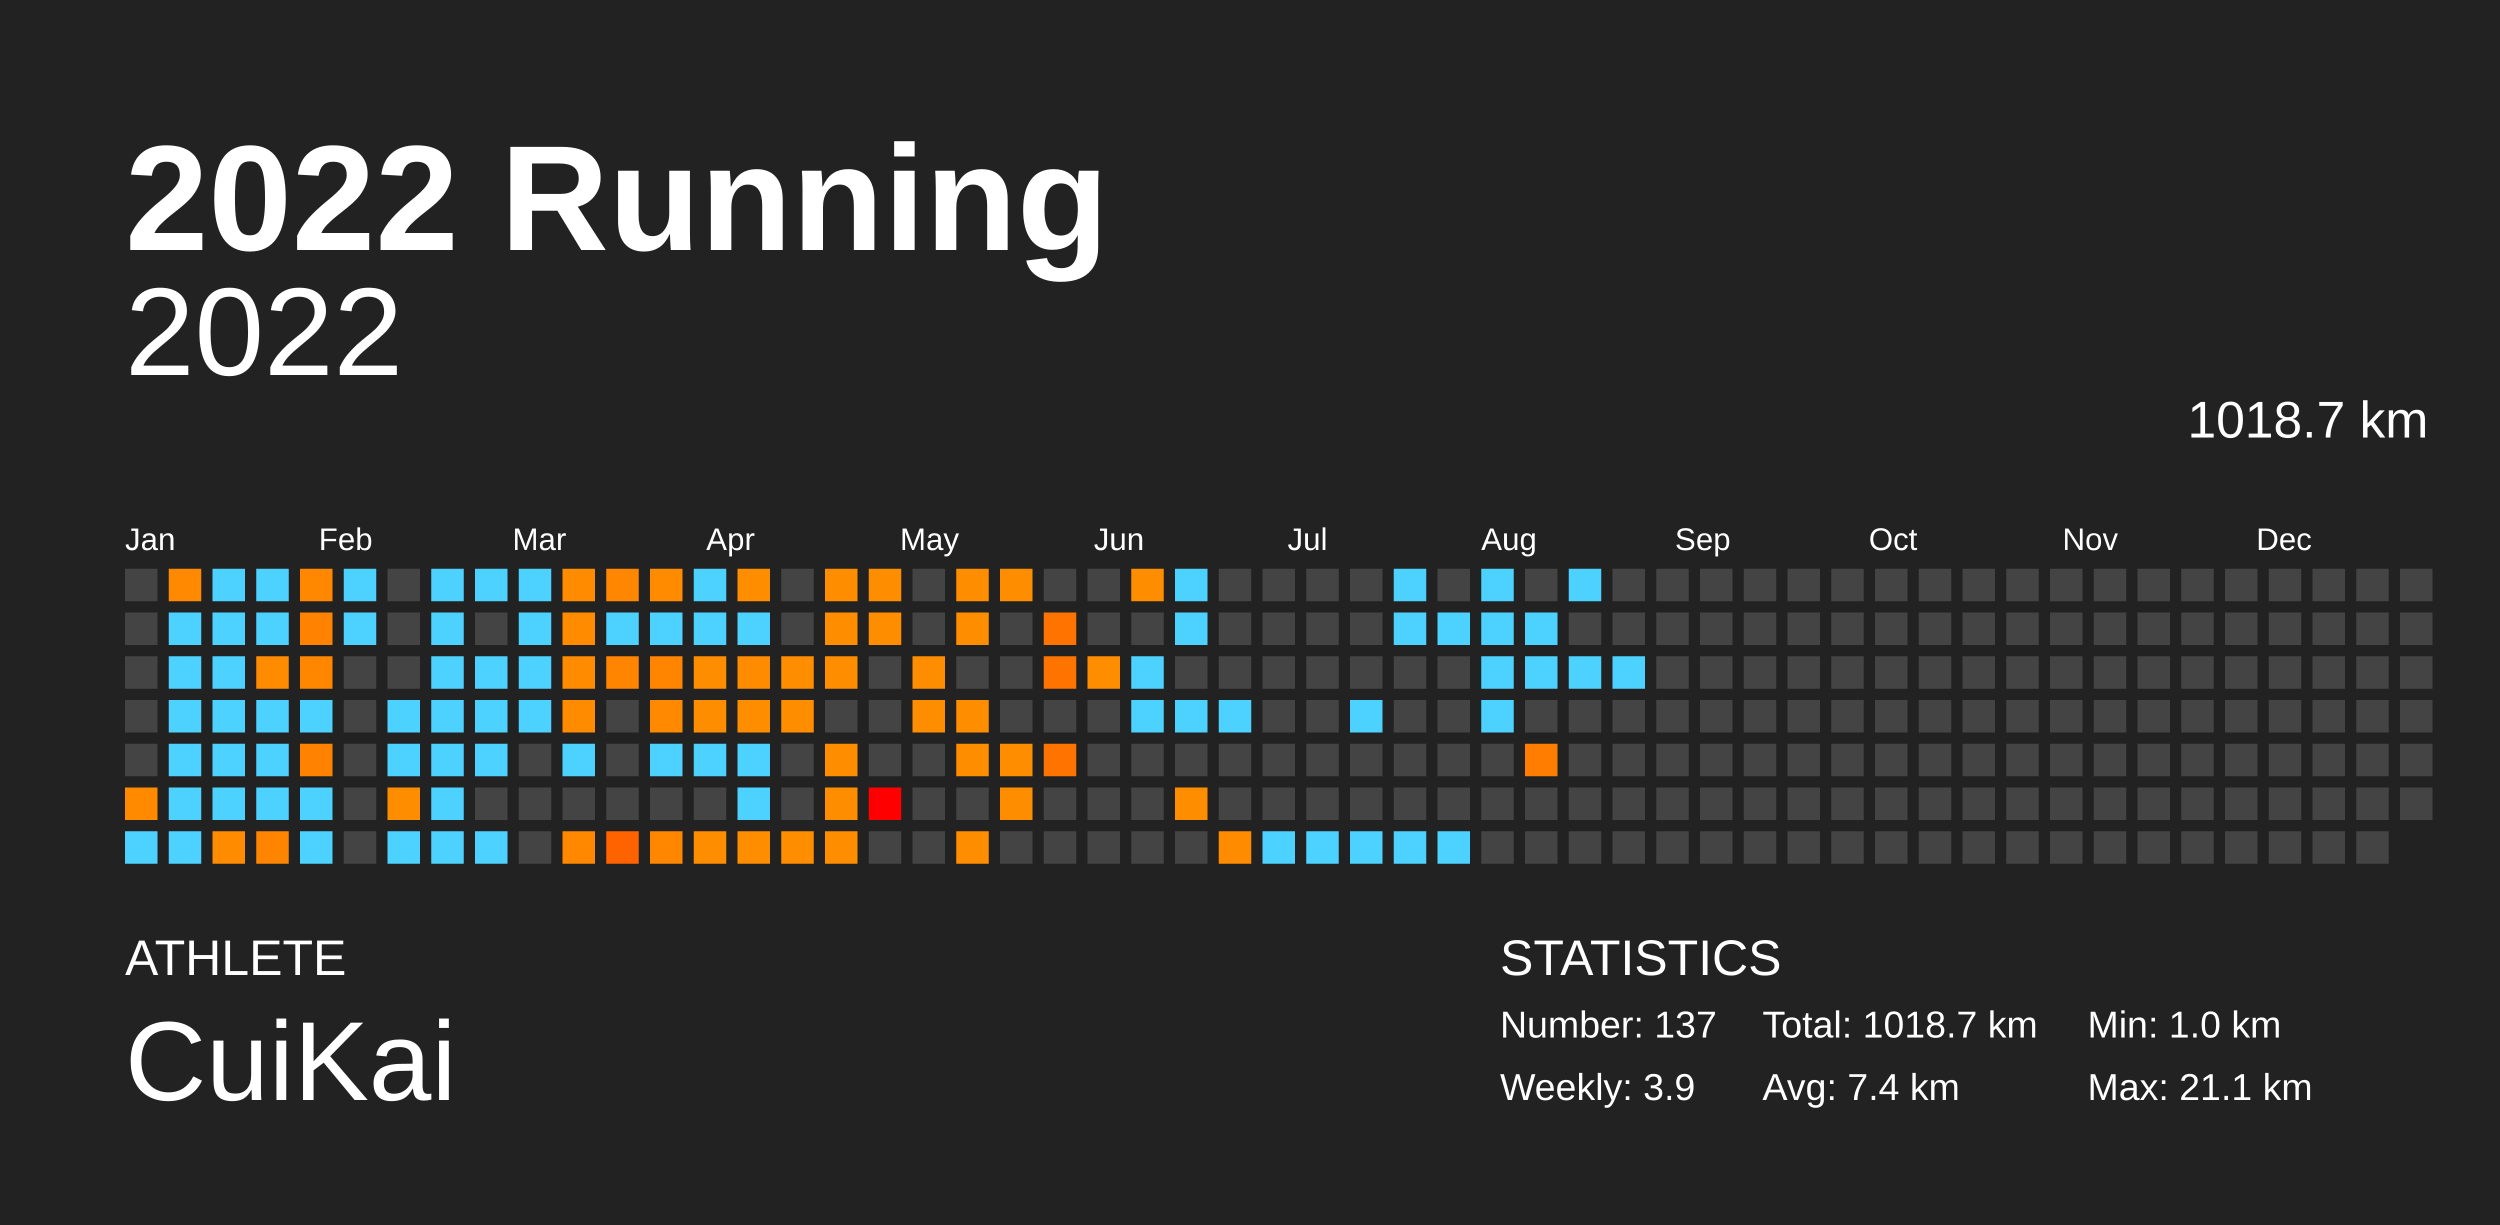
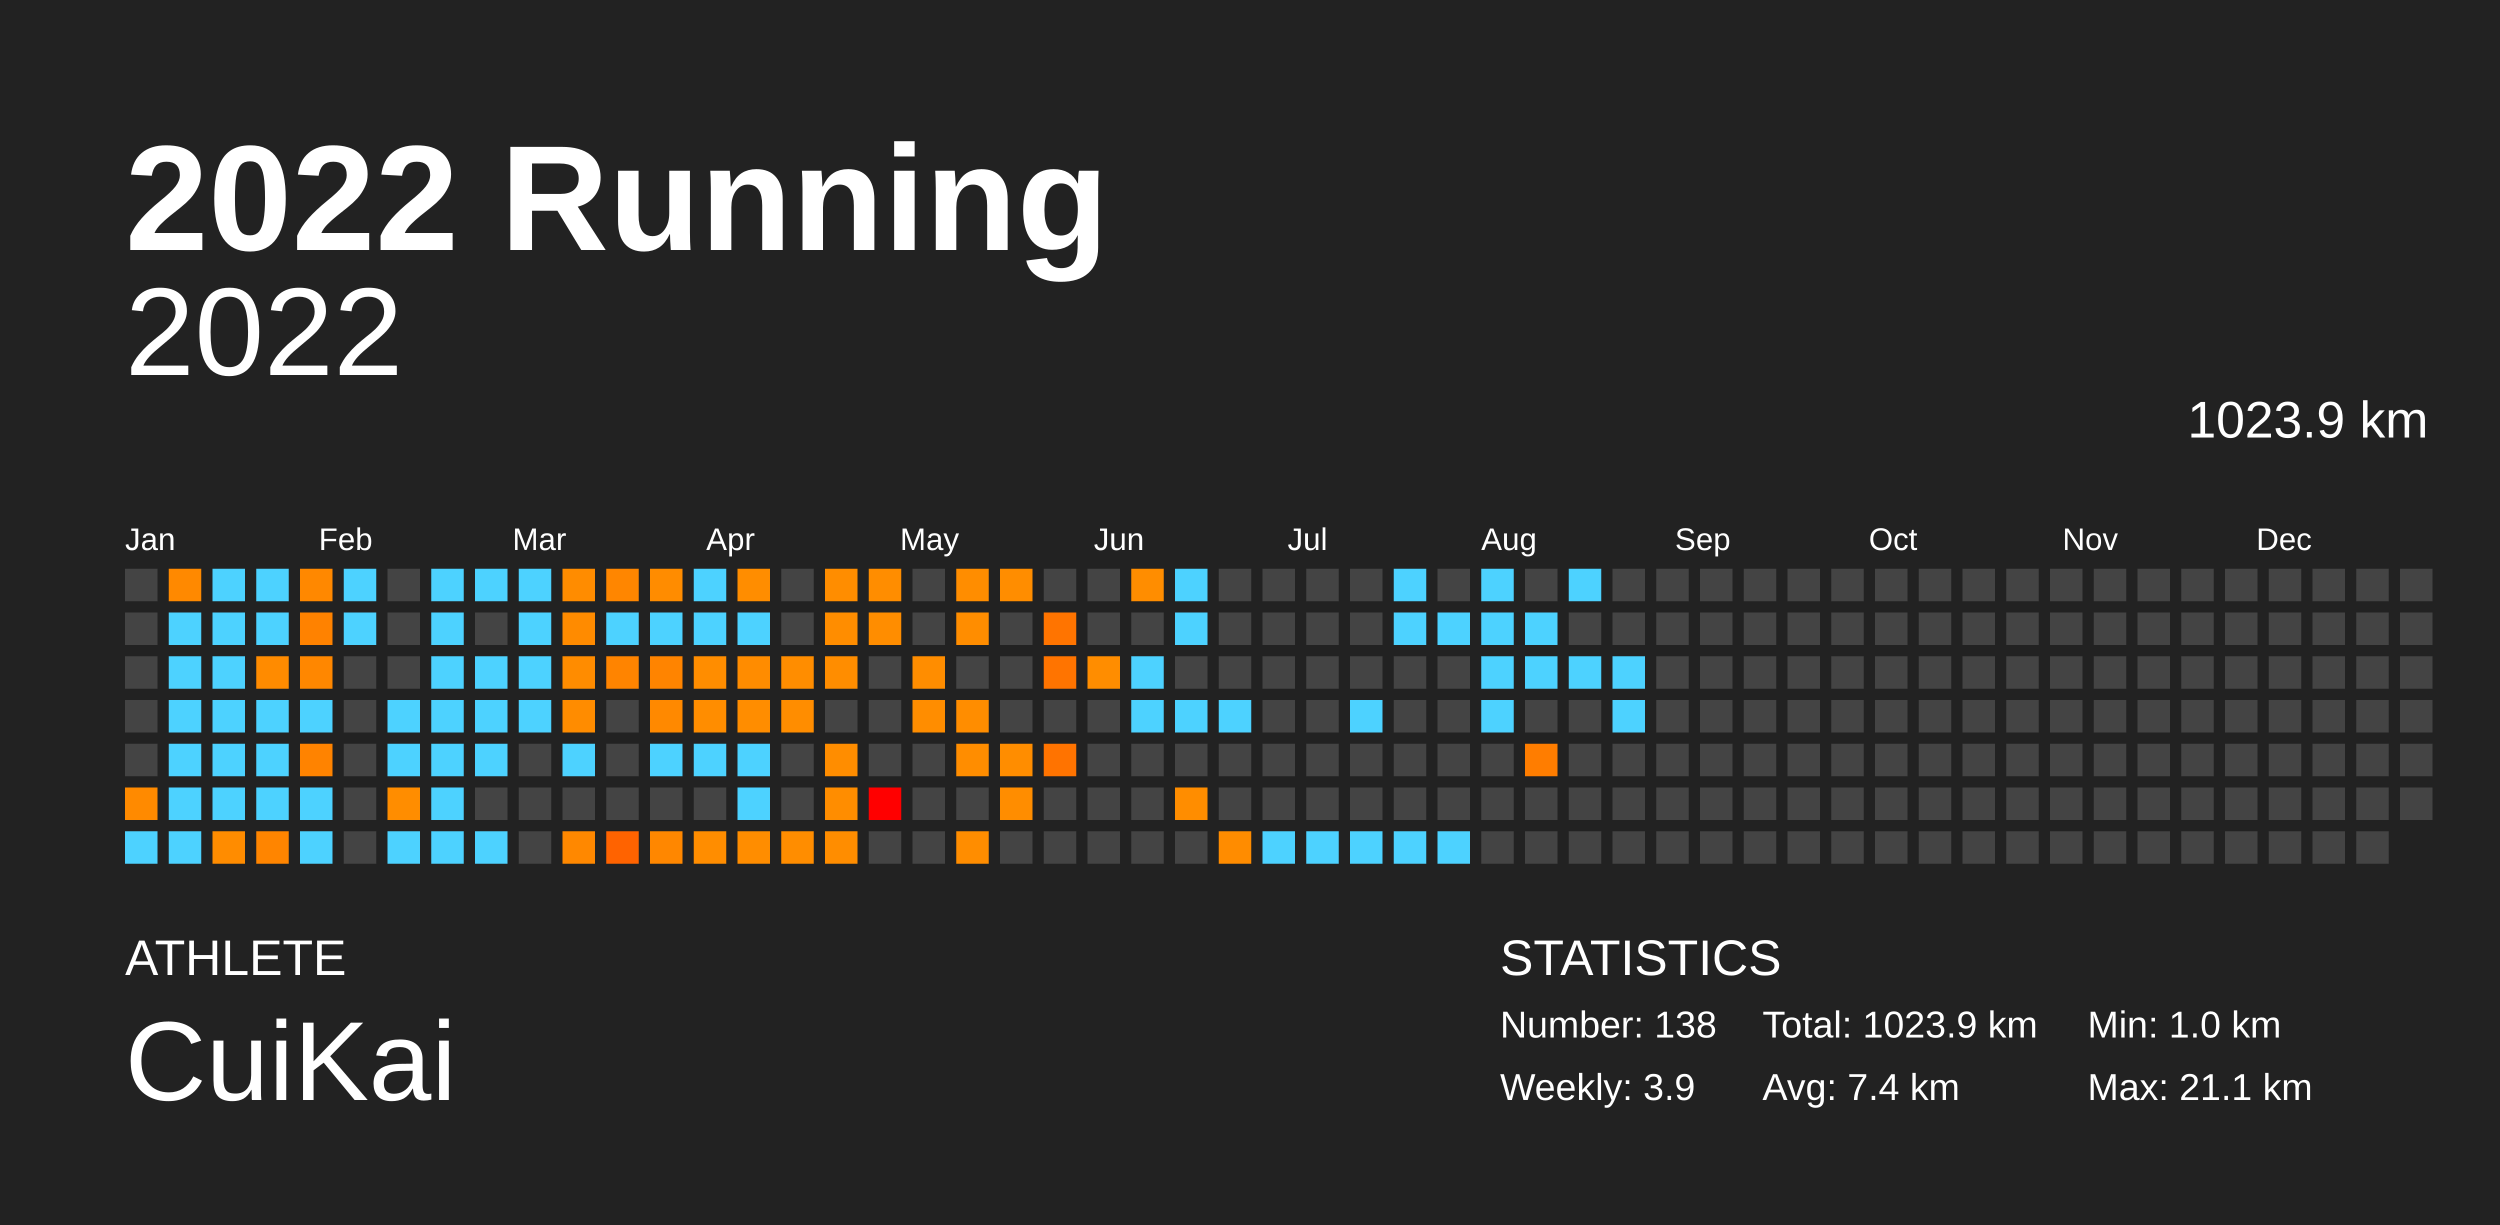
<svg xmlns="http://www.w3.org/2000/svg" baseProfile="full" height="98mm" version="1.1" viewBox="0,0,200,98" width="200mm">
  <defs />
  <rect fill="#222222" height="98" width="200" x="0" y="0" />
  <text fill="#FFFFFF" style="font-size:12px; font-family:Arial; font-weight:bold;" x="10" y="20">2022 Running</text>
  <text fill="#FFFFFF" style="font-size:4px; font-family:Arial" x="10" y="78">ATHLETE</text>
  <text fill="#FFFFFF" style="font-size:9px; font-family:Arial" x="10" y="88">CuiKai</text>
  <text fill="#FFFFFF" style="font-size:4px; font-family:Arial" x="120" y="78">STATISTICS</text>
-   <text fill="#FFFFFF" style="font-size:3px; font-family:Arial" x="120" y="83">Number: 137</text>
+   <text fill="#FFFFFF" style="font-size:3px; font-family:Arial" x="120" y="83">Number: 138</text>
  <text fill="#FFFFFF" style="font-size:3px; font-family:Arial" x="120" y="88">Weekly: 3.9</text>
-   <text fill="#FFFFFF" style="font-size:3px; font-family:Arial" x="141" y="83">Total: 1018.7 km</text>
+   <text fill="#FFFFFF" style="font-size:3px; font-family:Arial" x="141" y="83">Total: 1023.9 km</text>
  <text fill="#FFFFFF" style="font-size:3px; font-family:Arial" x="141" y="88">Avg: 7.4 km</text>
  <text fill="#FFFFFF" style="font-size:3px; font-family:Arial" x="167" y="83">Min: 1.0 km</text>
  <text fill="#FFFFFF" style="font-size:3px; font-family:Arial" x="167" y="88">Max: 21.1 km</text>
  <text alignment-baseline="hanging" fill="#FFFFFF" style="font-size:10.0px; font-family:Arial;" x="10" y="30">2022</text>
-   <text alignment-baseline="hanging" fill="#FFFFFF" style="font-size:4.125px; font-family:Arial;" x="175" y="35">1018.7 km</text>
+   <text alignment-baseline="hanging" fill="#FFFFFF" style="font-size:4.125px; font-family:Arial;" x="175" y="35">1023.9 km</text>
  <text fill="#FFFFFF" style="font-size:2.5px; font-family:Arial" x="10.0" y="44">Jan</text>
  <text fill="#FFFFFF" style="font-size:2.5px; font-family:Arial" x="25.5" y="44">Feb</text>
  <text fill="#FFFFFF" style="font-size:2.5px; font-family:Arial" x="41.0" y="44">Mar</text>
  <text fill="#FFFFFF" style="font-size:2.5px; font-family:Arial" x="56.5" y="44">Apr</text>
  <text fill="#FFFFFF" style="font-size:2.5px; font-family:Arial" x="72.0" y="44">May</text>
  <text fill="#FFFFFF" style="font-size:2.5px; font-family:Arial" x="87.5" y="44">Jun</text>
  <text fill="#FFFFFF" style="font-size:2.5px; font-family:Arial" x="103.0" y="44">Jul</text>
  <text fill="#FFFFFF" style="font-size:2.5px; font-family:Arial" x="118.5" y="44">Aug</text>
  <text fill="#FFFFFF" style="font-size:2.5px; font-family:Arial" x="134.0" y="44">Sep</text>
  <text fill="#FFFFFF" style="font-size:2.5px; font-family:Arial" x="149.5" y="44">Oct</text>
  <text fill="#FFFFFF" style="font-size:2.5px; font-family:Arial" x="165.0" y="44">Nov</text>
  <text fill="#FFFFFF" style="font-size:2.5px; font-family:Arial" x="180.5" y="44">Dec</text>
  <rect fill="#444444" height="2.6" width="2.6" x="10.0" y="45.5" />
  <rect fill="#444444" height="2.6" width="2.6" x="10.0" y="49.0" />
  <rect fill="#444444" height="2.6" width="2.6" x="10.0" y="52.5" />
  <rect fill="#444444" height="2.6" width="2.6" x="10.0" y="56.0" />
  <rect fill="#444444" height="2.6" width="2.6" x="10.0" y="59.5" />
  <rect fill="#ff8a00" height="2.6" width="2.6" x="10.0" y="63.0" />
  <rect fill="#4dd2ff" height="2.6" width="2.6" x="10.0" y="66.5" />
  <rect fill="#ff8900" height="2.6" width="2.6" x="13.5" y="45.5" />
  <rect fill="#4dd2ff" height="2.6" width="2.6" x="13.5" y="49.0" />
  <rect fill="#4dd2ff" height="2.6" width="2.6" x="13.5" y="52.5" />
  <rect fill="#4dd2ff" height="2.6" width="2.6" x="13.5" y="56.0" />
  <rect fill="#4dd2ff" height="2.6" width="2.6" x="13.5" y="59.5" />
  <rect fill="#4dd2ff" height="2.6" width="2.6" x="13.5" y="63.0" />
  <rect fill="#4dd2ff" height="2.6" width="2.6" x="13.5" y="66.5" />
  <rect fill="#4dd2ff" height="2.6" width="2.6" x="17.0" y="45.5" />
  <rect fill="#4dd2ff" height="2.6" width="2.6" x="17.0" y="49.0" />
  <rect fill="#4dd2ff" height="2.6" width="2.6" x="17.0" y="52.5" />
  <rect fill="#4dd2ff" height="2.6" width="2.6" x="17.0" y="56.0" />
  <rect fill="#4dd2ff" height="2.6" width="2.6" x="17.0" y="59.5" />
  <rect fill="#4dd2ff" height="2.6" width="2.6" x="17.0" y="63.0" />
  <rect fill="#ff8c00" height="2.6" width="2.6" x="17.0" y="66.5" />
  <rect fill="#4dd2ff" height="2.6" width="2.6" x="20.5" y="45.5" />
  <rect fill="#4dd2ff" height="2.6" width="2.6" x="20.5" y="49.0" />
  <rect fill="#ff8b00" height="2.6" width="2.6" x="20.5" y="52.5" />
  <rect fill="#4dd2ff" height="2.6" width="2.6" x="20.5" y="56.0" />
  <rect fill="#4dd2ff" height="2.6" width="2.6" x="20.5" y="59.5" />
  <rect fill="#4dd2ff" height="2.6" width="2.6" x="20.5" y="63.0" />
  <rect fill="#ff8500" height="2.6" width="2.6" x="20.5" y="66.5" />
  <rect fill="#ff8800" height="2.6" width="2.6" x="24.0" y="45.5" />
  <rect fill="#ff8200" height="2.6" width="2.6" x="24.0" y="49.0" />
  <rect fill="#ff8700" height="2.6" width="2.6" x="24.0" y="52.5" />
  <rect fill="#4dd2ff" height="2.6" width="2.6" x="24.0" y="56.0" />
  <rect fill="#ff8300" height="2.6" width="2.6" x="24.0" y="59.5" />
  <rect fill="#4dd2ff" height="2.6" width="2.6" x="24.0" y="63.0" />
  <rect fill="#4dd2ff" height="2.6" width="2.6" x="24.0" y="66.5" />
  <rect fill="#4dd2ff" height="2.6" width="2.6" x="27.5" y="45.5" />
  <rect fill="#4dd2ff" height="2.6" width="2.6" x="27.5" y="49.0" />
  <rect fill="#444444" height="2.6" width="2.6" x="27.5" y="52.5" />
  <rect fill="#444444" height="2.6" width="2.6" x="27.5" y="56.0" />
  <rect fill="#444444" height="2.6" width="2.6" x="27.5" y="59.5" />
  <rect fill="#444444" height="2.6" width="2.6" x="27.5" y="63.0" />
  <rect fill="#444444" height="2.6" width="2.6" x="27.5" y="66.5" />
  <rect fill="#444444" height="2.6" width="2.6" x="31.0" y="45.5" />
  <rect fill="#444444" height="2.6" width="2.6" x="31.0" y="49.0" />
  <rect fill="#444444" height="2.6" width="2.6" x="31.0" y="52.5" />
  <rect fill="#4dd2ff" height="2.6" width="2.6" x="31.0" y="56.0" />
  <rect fill="#4dd2ff" height="2.6" width="2.6" x="31.0" y="59.5" />
  <rect fill="#ff8d00" height="2.6" width="2.6" x="31.0" y="63.0" />
  <rect fill="#4dd2ff" height="2.6" width="2.6" x="31.0" y="66.5" />
  <rect fill="#4dd2ff" height="2.6" width="2.6" x="34.5" y="45.5" />
  <rect fill="#4dd2ff" height="2.6" width="2.6" x="34.5" y="49.0" />
  <rect fill="#4dd2ff" height="2.6" width="2.6" x="34.5" y="52.5" />
  <rect fill="#4dd2ff" height="2.6" width="2.6" x="34.5" y="56.0" />
  <rect fill="#4dd2ff" height="2.6" width="2.6" x="34.5" y="59.5" />
  <rect fill="#4dd2ff" height="2.6" width="2.6" x="34.5" y="63.0" />
  <rect fill="#4dd2ff" height="2.6" width="2.6" x="34.5" y="66.5" />
  <rect fill="#4dd2ff" height="2.6" width="2.6" x="38.0" y="45.5" />
  <rect fill="#444444" height="2.6" width="2.6" x="38.0" y="49.0" />
  <rect fill="#4dd2ff" height="2.6" width="2.6" x="38.0" y="52.5" />
  <rect fill="#4dd2ff" height="2.6" width="2.6" x="38.0" y="56.0" />
  <rect fill="#4dd2ff" height="2.6" width="2.6" x="38.0" y="59.5" />
  <rect fill="#444444" height="2.6" width="2.6" x="38.0" y="63.0" />
  <rect fill="#4dd2ff" height="2.6" width="2.6" x="38.0" y="66.5" />
  <rect fill="#4dd2ff" height="2.6" width="2.6" x="41.5" y="45.5" />
  <rect fill="#4dd2ff" height="2.6" width="2.6" x="41.5" y="49.0" />
  <rect fill="#4dd2ff" height="2.6" width="2.6" x="41.5" y="52.5" />
  <rect fill="#4dd2ff" height="2.6" width="2.6" x="41.5" y="56.0" />
  <rect fill="#444444" height="2.6" width="2.6" x="41.5" y="59.5" />
  <rect fill="#444444" height="2.6" width="2.6" x="41.5" y="63.0" />
  <rect fill="#444444" height="2.6" width="2.6" x="41.5" y="66.5" />
  <rect fill="#ff8c00" height="2.6" width="2.6" x="45.0" y="45.5" />
  <rect fill="#ff8b00" height="2.6" width="2.6" x="45.0" y="49.0" />
  <rect fill="#ff8c00" height="2.6" width="2.6" x="45.0" y="52.5" />
  <rect fill="#ff8c00" height="2.6" width="2.6" x="45.0" y="56.0" />
  <rect fill="#4dd2ff" height="2.6" width="2.6" x="45.0" y="59.5" />
  <rect fill="#444444" height="2.6" width="2.6" x="45.0" y="63.0" />
  <rect fill="#ff8800" height="2.6" width="2.6" x="45.0" y="66.5" />
  <rect fill="#ff8600" height="2.6" width="2.6" x="48.5" y="45.5" />
  <rect fill="#4dd2ff" height="2.6" width="2.6" x="48.5" y="49.0" />
  <rect fill="#ff8400" height="2.6" width="2.6" x="48.5" y="52.5" />
  <rect fill="#444444" height="2.6" width="2.6" x="48.5" y="56.0" />
  <rect fill="#444444" height="2.6" width="2.6" x="48.5" y="59.5" />
  <rect fill="#444444" height="2.6" width="2.6" x="48.5" y="63.0" />
  <rect fill="#ff6300" height="2.6" width="2.6" x="48.5" y="66.5" />
  <rect fill="#ff8c00" height="2.6" width="2.6" x="52.0" y="45.5" />
  <rect fill="#4dd2ff" height="2.6" width="2.6" x="52.0" y="49.0" />
  <rect fill="#ff8400" height="2.6" width="2.6" x="52.0" y="52.5" />
  <rect fill="#ff8900" height="2.6" width="2.6" x="52.0" y="56.0" />
  <rect fill="#4dd2ff" height="2.6" width="2.6" x="52.0" y="59.5" />
  <rect fill="#444444" height="2.6" width="2.6" x="52.0" y="63.0" />
  <rect fill="#ff8700" height="2.6" width="2.6" x="52.0" y="66.5" />
  <rect fill="#4dd2ff" height="2.6" width="2.6" x="55.5" y="45.5" />
  <rect fill="#4dd2ff" height="2.6" width="2.6" x="55.5" y="49.0" />
  <rect fill="#ff8d00" height="2.6" width="2.6" x="55.5" y="52.5" />
  <rect fill="#ff8d00" height="2.6" width="2.6" x="55.5" y="56.0" />
  <rect fill="#4dd2ff" height="2.6" width="2.6" x="55.5" y="59.5" />
  <rect fill="#444444" height="2.6" width="2.6" x="55.5" y="63.0" />
  <rect fill="#ff8d00" height="2.6" width="2.6" x="55.5" y="66.5" />
  <rect fill="#ff8d00" height="2.6" width="2.6" x="59.0" y="45.5" />
  <rect fill="#4dd2ff" height="2.6" width="2.6" x="59.0" y="49.0" />
  <rect fill="#ff8c00" height="2.6" width="2.6" x="59.0" y="52.5" />
  <rect fill="#ff8d00" height="2.6" width="2.6" x="59.0" y="56.0" />
  <rect fill="#4dd2ff" height="2.6" width="2.6" x="59.0" y="59.5" />
  <rect fill="#4dd2ff" height="2.6" width="2.6" x="59.0" y="63.0" />
  <rect fill="#ff8d00" height="2.6" width="2.6" x="59.0" y="66.5" />
  <rect fill="#444444" height="2.6" width="2.6" x="62.5" y="45.5" />
  <rect fill="#444444" height="2.6" width="2.6" x="62.5" y="49.0" />
  <rect fill="#ff8d00" height="2.6" width="2.6" x="62.5" y="52.5" />
  <rect fill="#ff8d00" height="2.6" width="2.6" x="62.5" y="56.0" />
  <rect fill="#444444" height="2.6" width="2.6" x="62.5" y="59.5" />
  <rect fill="#444444" height="2.6" width="2.6" x="62.5" y="63.0" />
  <rect fill="#ff8d00" height="2.6" width="2.6" x="62.5" y="66.5" />
  <rect fill="#ff8d00" height="2.6" width="2.6" x="66.0" y="45.5" />
  <rect fill="#ff8d00" height="2.6" width="2.6" x="66.0" y="49.0" />
  <rect fill="#ff8d00" height="2.6" width="2.6" x="66.0" y="52.5" />
  <rect fill="#444444" height="2.6" width="2.6" x="66.0" y="56.0" />
  <rect fill="#ff8d00" height="2.6" width="2.6" x="66.0" y="59.5" />
  <rect fill="#ff8d00" height="2.6" width="2.6" x="66.0" y="63.0" />
  <rect fill="#ff8d00" height="2.6" width="2.6" x="66.0" y="66.5" />
  <rect fill="#ff8d00" height="2.6" width="2.6" x="69.5" y="45.5" />
  <rect fill="#ff8d00" height="2.6" width="2.6" x="69.5" y="49.0" />
  <rect fill="#444444" height="2.6" width="2.6" x="69.5" y="52.5" />
  <rect fill="#444444" height="2.6" width="2.6" x="69.5" y="56.0" />
  <rect fill="#444444" height="2.6" width="2.6" x="69.5" y="59.5" />
  <rect fill="red" height="2.6" width="2.6" x="69.5" y="63.0" />
  <rect fill="#444444" height="2.6" width="2.6" x="69.5" y="66.5" />
  <rect fill="#444444" height="2.6" width="2.6" x="73.0" y="45.5" />
  <rect fill="#444444" height="2.6" width="2.6" x="73.0" y="49.0" />
  <rect fill="#ff8d00" height="2.6" width="2.6" x="73.0" y="52.5" />
  <rect fill="#ff8d00" height="2.6" width="2.6" x="73.0" y="56.0" />
  <rect fill="#444444" height="2.6" width="2.6" x="73.0" y="59.5" />
  <rect fill="#444444" height="2.6" width="2.6" x="73.0" y="63.0" />
  <rect fill="#444444" height="2.6" width="2.6" x="73.0" y="66.5" />
  <rect fill="#ff8d00" height="2.6" width="2.6" x="76.5" y="45.5" />
  <rect fill="#ff8d00" height="2.6" width="2.6" x="76.5" y="49.0" />
  <rect fill="#444444" height="2.6" width="2.6" x="76.5" y="52.5" />
  <rect fill="#ff8d00" height="2.6" width="2.6" x="76.5" y="56.0" />
  <rect fill="#ff8d00" height="2.6" width="2.6" x="76.5" y="59.5" />
  <rect fill="#444444" height="2.6" width="2.6" x="76.5" y="63.0" />
  <rect fill="#ff8d00" height="2.6" width="2.6" x="76.5" y="66.5" />
  <rect fill="#ff8d00" height="2.6" width="2.6" x="80.0" y="45.5" />
  <rect fill="#444444" height="2.6" width="2.6" x="80.0" y="49.0" />
  <rect fill="#444444" height="2.6" width="2.6" x="80.0" y="52.5" />
  <rect fill="#444444" height="2.6" width="2.6" x="80.0" y="56.0" />
  <rect fill="#ff8d00" height="2.6" width="2.6" x="80.0" y="59.5" />
  <rect fill="#ff8d00" height="2.6" width="2.6" x="80.0" y="63.0" />
  <rect fill="#444444" height="2.6" width="2.6" x="80.0" y="66.5" />
  <rect fill="#444444" height="2.6" width="2.6" x="83.5" y="45.5" />
  <rect fill="#ff7400" height="2.6" width="2.6" x="83.5" y="49.0" />
  <rect fill="#ff7400" height="2.6" width="2.6" x="83.5" y="52.5" />
  <rect fill="#444444" height="2.6" width="2.6" x="83.5" y="56.0" />
  <rect fill="#ff7300" height="2.6" width="2.6" x="83.5" y="59.5" />
  <rect fill="#444444" height="2.6" width="2.6" x="83.5" y="63.0" />
  <rect fill="#444444" height="2.6" width="2.6" x="83.5" y="66.5" />
  <rect fill="#444444" height="2.6" width="2.6" x="87.0" y="45.5" />
  <rect fill="#444444" height="2.6" width="2.6" x="87.0" y="49.0" />
  <rect fill="#ff8d00" height="2.6" width="2.6" x="87.0" y="52.5" />
  <rect fill="#444444" height="2.6" width="2.6" x="87.0" y="56.0" />
  <rect fill="#444444" height="2.6" width="2.6" x="87.0" y="59.5" />
  <rect fill="#444444" height="2.6" width="2.6" x="87.0" y="63.0" />
  <rect fill="#444444" height="2.6" width="2.6" x="87.0" y="66.5" />
  <rect fill="#ff8d00" height="2.6" width="2.6" x="90.5" y="45.5" />
  <rect fill="#444444" height="2.6" width="2.6" x="90.5" y="49.0" />
  <rect fill="#4dd2ff" height="2.6" width="2.6" x="90.5" y="52.5" />
  <rect fill="#4dd2ff" height="2.6" width="2.6" x="90.5" y="56.0" />
  <rect fill="#444444" height="2.6" width="2.6" x="90.5" y="59.5" />
  <rect fill="#444444" height="2.6" width="2.6" x="90.5" y="63.0" />
  <rect fill="#444444" height="2.6" width="2.6" x="90.5" y="66.5" />
  <rect fill="#4dd2ff" height="2.6" width="2.6" x="94.0" y="45.5" />
  <rect fill="#4dd2ff" height="2.6" width="2.6" x="94.0" y="49.0" />
  <rect fill="#444444" height="2.6" width="2.6" x="94.0" y="52.5" />
  <rect fill="#4dd2ff" height="2.6" width="2.6" x="94.0" y="56.0" />
  <rect fill="#444444" height="2.6" width="2.6" x="94.0" y="59.5" />
  <rect fill="#ff8d00" height="2.6" width="2.6" x="94.0" y="63.0" />
  <rect fill="#444444" height="2.6" width="2.6" x="94.0" y="66.5" />
  <rect fill="#444444" height="2.6" width="2.6" x="97.5" y="45.5" />
  <rect fill="#444444" height="2.6" width="2.6" x="97.5" y="49.0" />
  <rect fill="#444444" height="2.6" width="2.6" x="97.5" y="52.5" />
  <rect fill="#4dd2ff" height="2.6" width="2.6" x="97.5" y="56.0" />
  <rect fill="#444444" height="2.6" width="2.6" x="97.5" y="59.5" />
  <rect fill="#444444" height="2.6" width="2.6" x="97.5" y="63.0" />
  <rect fill="#ff8c00" height="2.6" width="2.6" x="97.5" y="66.5" />
  <rect fill="#444444" height="2.6" width="2.6" x="101.0" y="45.5" />
  <rect fill="#444444" height="2.6" width="2.6" x="101.0" y="49.0" />
  <rect fill="#444444" height="2.6" width="2.6" x="101.0" y="52.5" />
  <rect fill="#444444" height="2.6" width="2.6" x="101.0" y="56.0" />
  <rect fill="#444444" height="2.6" width="2.6" x="101.0" y="59.5" />
  <rect fill="#444444" height="2.6" width="2.6" x="101.0" y="63.0" />
  <rect fill="#4dd2ff" height="2.6" width="2.6" x="101.0" y="66.5" />
  <rect fill="#444444" height="2.6" width="2.6" x="104.5" y="45.5" />
  <rect fill="#444444" height="2.6" width="2.6" x="104.5" y="49.0" />
  <rect fill="#444444" height="2.6" width="2.6" x="104.5" y="52.5" />
  <rect fill="#444444" height="2.6" width="2.6" x="104.5" y="56.0" />
  <rect fill="#444444" height="2.6" width="2.6" x="104.5" y="59.5" />
  <rect fill="#444444" height="2.6" width="2.6" x="104.5" y="63.0" />
  <rect fill="#4dd2ff" height="2.6" width="2.6" x="104.5" y="66.5" />
  <rect fill="#444444" height="2.6" width="2.6" x="108.0" y="45.5" />
  <rect fill="#444444" height="2.6" width="2.6" x="108.0" y="49.0" />
  <rect fill="#444444" height="2.6" width="2.6" x="108.0" y="52.5" />
  <rect fill="#4dd2ff" height="2.6" width="2.6" x="108.0" y="56.0" />
  <rect fill="#444444" height="2.6" width="2.6" x="108.0" y="59.5" />
  <rect fill="#444444" height="2.6" width="2.6" x="108.0" y="63.0" />
  <rect fill="#4dd2ff" height="2.6" width="2.6" x="108.0" y="66.5" />
  <rect fill="#4dd2ff" height="2.6" width="2.6" x="111.5" y="45.5" />
  <rect fill="#4dd2ff" height="2.6" width="2.6" x="111.5" y="49.0" />
  <rect fill="#444444" height="2.6" width="2.6" x="111.5" y="52.5" />
  <rect fill="#444444" height="2.6" width="2.6" x="111.5" y="56.0" />
  <rect fill="#444444" height="2.6" width="2.6" x="111.5" y="59.5" />
  <rect fill="#444444" height="2.6" width="2.6" x="111.5" y="63.0" />
  <rect fill="#4dd2ff" height="2.6" width="2.6" x="111.5" y="66.5" />
  <rect fill="#444444" height="2.6" width="2.6" x="115.0" y="45.5" />
  <rect fill="#4dd2ff" height="2.6" width="2.6" x="115.0" y="49.0" />
  <rect fill="#444444" height="2.6" width="2.6" x="115.0" y="52.5" />
  <rect fill="#444444" height="2.6" width="2.6" x="115.0" y="56.0" />
  <rect fill="#444444" height="2.6" width="2.6" x="115.0" y="59.5" />
  <rect fill="#444444" height="2.6" width="2.6" x="115.0" y="63.0" />
  <rect fill="#4dd2ff" height="2.6" width="2.6" x="115.0" y="66.5" />
  <rect fill="#4dd2ff" height="2.6" width="2.6" x="118.5" y="45.5" />
  <rect fill="#4dd2ff" height="2.6" width="2.6" x="118.5" y="49.0" />
  <rect fill="#4dd2ff" height="2.6" width="2.6" x="118.5" y="52.5" />
  <rect fill="#4dd2ff" height="2.6" width="2.6" x="118.5" y="56.0" />
  <rect fill="#444444" height="2.6" width="2.6" x="118.5" y="59.5" />
  <rect fill="#444444" height="2.6" width="2.6" x="118.5" y="63.0" />
  <rect fill="#444444" height="2.6" width="2.6" x="118.5" y="66.5" />
  <rect fill="#444444" height="2.6" width="2.6" x="122.0" y="45.5" />
  <rect fill="#4dd2ff" height="2.6" width="2.6" x="122.0" y="49.0" />
  <rect fill="#4dd2ff" height="2.6" width="2.6" x="122.0" y="52.5" />
  <rect fill="#444444" height="2.6" width="2.6" x="122.0" y="56.0" />
  <rect fill="#ff7d00" height="2.6" width="2.6" x="122.0" y="59.5" />
  <rect fill="#444444" height="2.6" width="2.6" x="122.0" y="63.0" />
  <rect fill="#444444" height="2.6" width="2.6" x="122.0" y="66.5" />
  <rect fill="#4dd2ff" height="2.6" width="2.6" x="125.5" y="45.5" />
  <rect fill="#444444" height="2.6" width="2.6" x="125.5" y="49.0" />
  <rect fill="#4dd2ff" height="2.6" width="2.6" x="125.5" y="52.5" />
  <rect fill="#444444" height="2.6" width="2.6" x="125.5" y="56.0" />
  <rect fill="#444444" height="2.6" width="2.6" x="125.5" y="59.5" />
  <rect fill="#444444" height="2.6" width="2.6" x="125.5" y="63.0" />
  <rect fill="#444444" height="2.6" width="2.6" x="125.5" y="66.5" />
  <rect fill="#444444" height="2.6" width="2.6" x="129.0" y="45.5" />
  <rect fill="#444444" height="2.6" width="2.6" x="129.0" y="49.0" />
  <rect fill="#4dd2ff" height="2.6" width="2.6" x="129.0" y="52.5" />
-   <rect fill="#444444" height="2.6" width="2.6" x="129.0" y="56.0" />
+   <rect fill="#4dd2ff" height="2.6" width="2.6" x="129.0" y="56.0" />
  <rect fill="#444444" height="2.6" width="2.6" x="129.0" y="59.5" />
  <rect fill="#444444" height="2.6" width="2.6" x="129.0" y="63.0" />
  <rect fill="#444444" height="2.6" width="2.6" x="129.0" y="66.5" />
  <rect fill="#444444" height="2.6" width="2.6" x="132.5" y="45.5" />
  <rect fill="#444444" height="2.6" width="2.6" x="132.5" y="49.0" />
  <rect fill="#444444" height="2.6" width="2.6" x="132.5" y="52.5" />
  <rect fill="#444444" height="2.6" width="2.6" x="132.5" y="56.0" />
  <rect fill="#444444" height="2.6" width="2.6" x="132.5" y="59.5" />
  <rect fill="#444444" height="2.6" width="2.6" x="132.5" y="63.0" />
  <rect fill="#444444" height="2.6" width="2.6" x="132.5" y="66.5" />
  <rect fill="#444444" height="2.6" width="2.6" x="136.0" y="45.5" />
  <rect fill="#444444" height="2.6" width="2.6" x="136.0" y="49.0" />
  <rect fill="#444444" height="2.6" width="2.6" x="136.0" y="52.5" />
  <rect fill="#444444" height="2.6" width="2.6" x="136.0" y="56.0" />
  <rect fill="#444444" height="2.6" width="2.6" x="136.0" y="59.5" />
  <rect fill="#444444" height="2.6" width="2.6" x="136.0" y="63.0" />
  <rect fill="#444444" height="2.6" width="2.6" x="136.0" y="66.5" />
  <rect fill="#444444" height="2.6" width="2.6" x="139.5" y="45.5" />
  <rect fill="#444444" height="2.6" width="2.6" x="139.5" y="49.0" />
  <rect fill="#444444" height="2.6" width="2.6" x="139.5" y="52.5" />
  <rect fill="#444444" height="2.6" width="2.6" x="139.5" y="56.0" />
  <rect fill="#444444" height="2.6" width="2.6" x="139.5" y="59.5" />
  <rect fill="#444444" height="2.6" width="2.6" x="139.5" y="63.0" />
  <rect fill="#444444" height="2.6" width="2.6" x="139.5" y="66.5" />
  <rect fill="#444444" height="2.6" width="2.6" x="143.0" y="45.5" />
  <rect fill="#444444" height="2.6" width="2.6" x="143.0" y="49.0" />
  <rect fill="#444444" height="2.6" width="2.6" x="143.0" y="52.5" />
  <rect fill="#444444" height="2.6" width="2.6" x="143.0" y="56.0" />
  <rect fill="#444444" height="2.6" width="2.6" x="143.0" y="59.5" />
  <rect fill="#444444" height="2.6" width="2.6" x="143.0" y="63.0" />
  <rect fill="#444444" height="2.6" width="2.6" x="143.0" y="66.5" />
  <rect fill="#444444" height="2.6" width="2.6" x="146.5" y="45.5" />
  <rect fill="#444444" height="2.6" width="2.6" x="146.5" y="49.0" />
  <rect fill="#444444" height="2.6" width="2.6" x="146.5" y="52.5" />
  <rect fill="#444444" height="2.6" width="2.6" x="146.5" y="56.0" />
  <rect fill="#444444" height="2.6" width="2.6" x="146.5" y="59.5" />
  <rect fill="#444444" height="2.6" width="2.6" x="146.5" y="63.0" />
  <rect fill="#444444" height="2.6" width="2.6" x="146.5" y="66.5" />
  <rect fill="#444444" height="2.6" width="2.6" x="150.0" y="45.5" />
  <rect fill="#444444" height="2.6" width="2.6" x="150.0" y="49.0" />
  <rect fill="#444444" height="2.6" width="2.6" x="150.0" y="52.5" />
  <rect fill="#444444" height="2.6" width="2.6" x="150.0" y="56.0" />
  <rect fill="#444444" height="2.6" width="2.6" x="150.0" y="59.5" />
  <rect fill="#444444" height="2.6" width="2.6" x="150.0" y="63.0" />
  <rect fill="#444444" height="2.6" width="2.6" x="150.0" y="66.5" />
  <rect fill="#444444" height="2.6" width="2.6" x="153.5" y="45.5" />
  <rect fill="#444444" height="2.6" width="2.6" x="153.5" y="49.0" />
  <rect fill="#444444" height="2.6" width="2.6" x="153.5" y="52.5" />
  <rect fill="#444444" height="2.6" width="2.6" x="153.5" y="56.0" />
  <rect fill="#444444" height="2.6" width="2.6" x="153.5" y="59.5" />
  <rect fill="#444444" height="2.6" width="2.6" x="153.5" y="63.0" />
  <rect fill="#444444" height="2.6" width="2.6" x="153.5" y="66.5" />
  <rect fill="#444444" height="2.6" width="2.6" x="157.0" y="45.5" />
  <rect fill="#444444" height="2.6" width="2.6" x="157.0" y="49.0" />
  <rect fill="#444444" height="2.6" width="2.6" x="157.0" y="52.5" />
  <rect fill="#444444" height="2.6" width="2.6" x="157.0" y="56.0" />
  <rect fill="#444444" height="2.6" width="2.6" x="157.0" y="59.5" />
  <rect fill="#444444" height="2.6" width="2.6" x="157.0" y="63.0" />
  <rect fill="#444444" height="2.6" width="2.6" x="157.0" y="66.5" />
  <rect fill="#444444" height="2.6" width="2.6" x="160.5" y="45.5" />
  <rect fill="#444444" height="2.6" width="2.6" x="160.5" y="49.0" />
  <rect fill="#444444" height="2.6" width="2.6" x="160.5" y="52.5" />
  <rect fill="#444444" height="2.6" width="2.6" x="160.5" y="56.0" />
  <rect fill="#444444" height="2.6" width="2.6" x="160.5" y="59.5" />
  <rect fill="#444444" height="2.6" width="2.6" x="160.5" y="63.0" />
  <rect fill="#444444" height="2.6" width="2.6" x="160.5" y="66.5" />
  <rect fill="#444444" height="2.6" width="2.6" x="164.0" y="45.5" />
  <rect fill="#444444" height="2.6" width="2.6" x="164.0" y="49.0" />
  <rect fill="#444444" height="2.6" width="2.6" x="164.0" y="52.5" />
  <rect fill="#444444" height="2.6" width="2.6" x="164.0" y="56.0" />
  <rect fill="#444444" height="2.6" width="2.6" x="164.0" y="59.5" />
  <rect fill="#444444" height="2.6" width="2.6" x="164.0" y="63.0" />
  <rect fill="#444444" height="2.6" width="2.6" x="164.0" y="66.5" />
  <rect fill="#444444" height="2.6" width="2.6" x="167.5" y="45.5" />
  <rect fill="#444444" height="2.6" width="2.6" x="167.5" y="49.0" />
  <rect fill="#444444" height="2.6" width="2.6" x="167.5" y="52.5" />
  <rect fill="#444444" height="2.6" width="2.6" x="167.5" y="56.0" />
  <rect fill="#444444" height="2.6" width="2.6" x="167.5" y="59.5" />
  <rect fill="#444444" height="2.6" width="2.6" x="167.5" y="63.0" />
  <rect fill="#444444" height="2.6" width="2.6" x="167.5" y="66.5" />
  <rect fill="#444444" height="2.6" width="2.6" x="171.0" y="45.5" />
  <rect fill="#444444" height="2.6" width="2.6" x="171.0" y="49.0" />
  <rect fill="#444444" height="2.6" width="2.6" x="171.0" y="52.5" />
  <rect fill="#444444" height="2.6" width="2.6" x="171.0" y="56.0" />
  <rect fill="#444444" height="2.6" width="2.6" x="171.0" y="59.5" />
  <rect fill="#444444" height="2.6" width="2.6" x="171.0" y="63.0" />
  <rect fill="#444444" height="2.6" width="2.6" x="171.0" y="66.5" />
  <rect fill="#444444" height="2.6" width="2.6" x="174.5" y="45.5" />
  <rect fill="#444444" height="2.6" width="2.6" x="174.5" y="49.0" />
  <rect fill="#444444" height="2.6" width="2.6" x="174.5" y="52.5" />
  <rect fill="#444444" height="2.6" width="2.6" x="174.5" y="56.0" />
  <rect fill="#444444" height="2.6" width="2.6" x="174.5" y="59.5" />
  <rect fill="#444444" height="2.6" width="2.6" x="174.5" y="63.0" />
  <rect fill="#444444" height="2.6" width="2.6" x="174.5" y="66.5" />
  <rect fill="#444444" height="2.6" width="2.6" x="178.0" y="45.5" />
  <rect fill="#444444" height="2.6" width="2.6" x="178.0" y="49.0" />
  <rect fill="#444444" height="2.6" width="2.6" x="178.0" y="52.5" />
  <rect fill="#444444" height="2.6" width="2.6" x="178.0" y="56.0" />
  <rect fill="#444444" height="2.6" width="2.6" x="178.0" y="59.5" />
  <rect fill="#444444" height="2.6" width="2.6" x="178.0" y="63.0" />
  <rect fill="#444444" height="2.6" width="2.6" x="178.0" y="66.5" />
  <rect fill="#444444" height="2.6" width="2.6" x="181.5" y="45.5" />
  <rect fill="#444444" height="2.6" width="2.6" x="181.5" y="49.0" />
  <rect fill="#444444" height="2.6" width="2.6" x="181.5" y="52.5" />
  <rect fill="#444444" height="2.6" width="2.6" x="181.5" y="56.0" />
  <rect fill="#444444" height="2.6" width="2.6" x="181.5" y="59.5" />
  <rect fill="#444444" height="2.6" width="2.6" x="181.5" y="63.0" />
  <rect fill="#444444" height="2.6" width="2.6" x="181.5" y="66.5" />
  <rect fill="#444444" height="2.6" width="2.6" x="185.0" y="45.5" />
  <rect fill="#444444" height="2.6" width="2.6" x="185.0" y="49.0" />
  <rect fill="#444444" height="2.6" width="2.6" x="185.0" y="52.5" />
  <rect fill="#444444" height="2.6" width="2.6" x="185.0" y="56.0" />
  <rect fill="#444444" height="2.6" width="2.6" x="185.0" y="59.5" />
  <rect fill="#444444" height="2.6" width="2.6" x="185.0" y="63.0" />
  <rect fill="#444444" height="2.6" width="2.6" x="185.0" y="66.5" />
  <rect fill="#444444" height="2.6" width="2.6" x="188.5" y="45.5" />
  <rect fill="#444444" height="2.6" width="2.6" x="188.5" y="49.0" />
  <rect fill="#444444" height="2.6" width="2.6" x="188.5" y="52.5" />
  <rect fill="#444444" height="2.6" width="2.6" x="188.5" y="56.0" />
  <rect fill="#444444" height="2.6" width="2.6" x="188.5" y="59.5" />
  <rect fill="#444444" height="2.6" width="2.6" x="188.5" y="63.0" />
  <rect fill="#444444" height="2.6" width="2.6" x="188.5" y="66.5" />
  <rect fill="#444444" height="2.6" width="2.6" x="192.0" y="45.5" />
  <rect fill="#444444" height="2.6" width="2.6" x="192.0" y="49.0" />
  <rect fill="#444444" height="2.6" width="2.6" x="192.0" y="52.5" />
  <rect fill="#444444" height="2.6" width="2.6" x="192.0" y="56.0" />
  <rect fill="#444444" height="2.6" width="2.6" x="192.0" y="59.5" />
  <rect fill="#444444" height="2.6" width="2.6" x="192.0" y="63.0" />
</svg>
